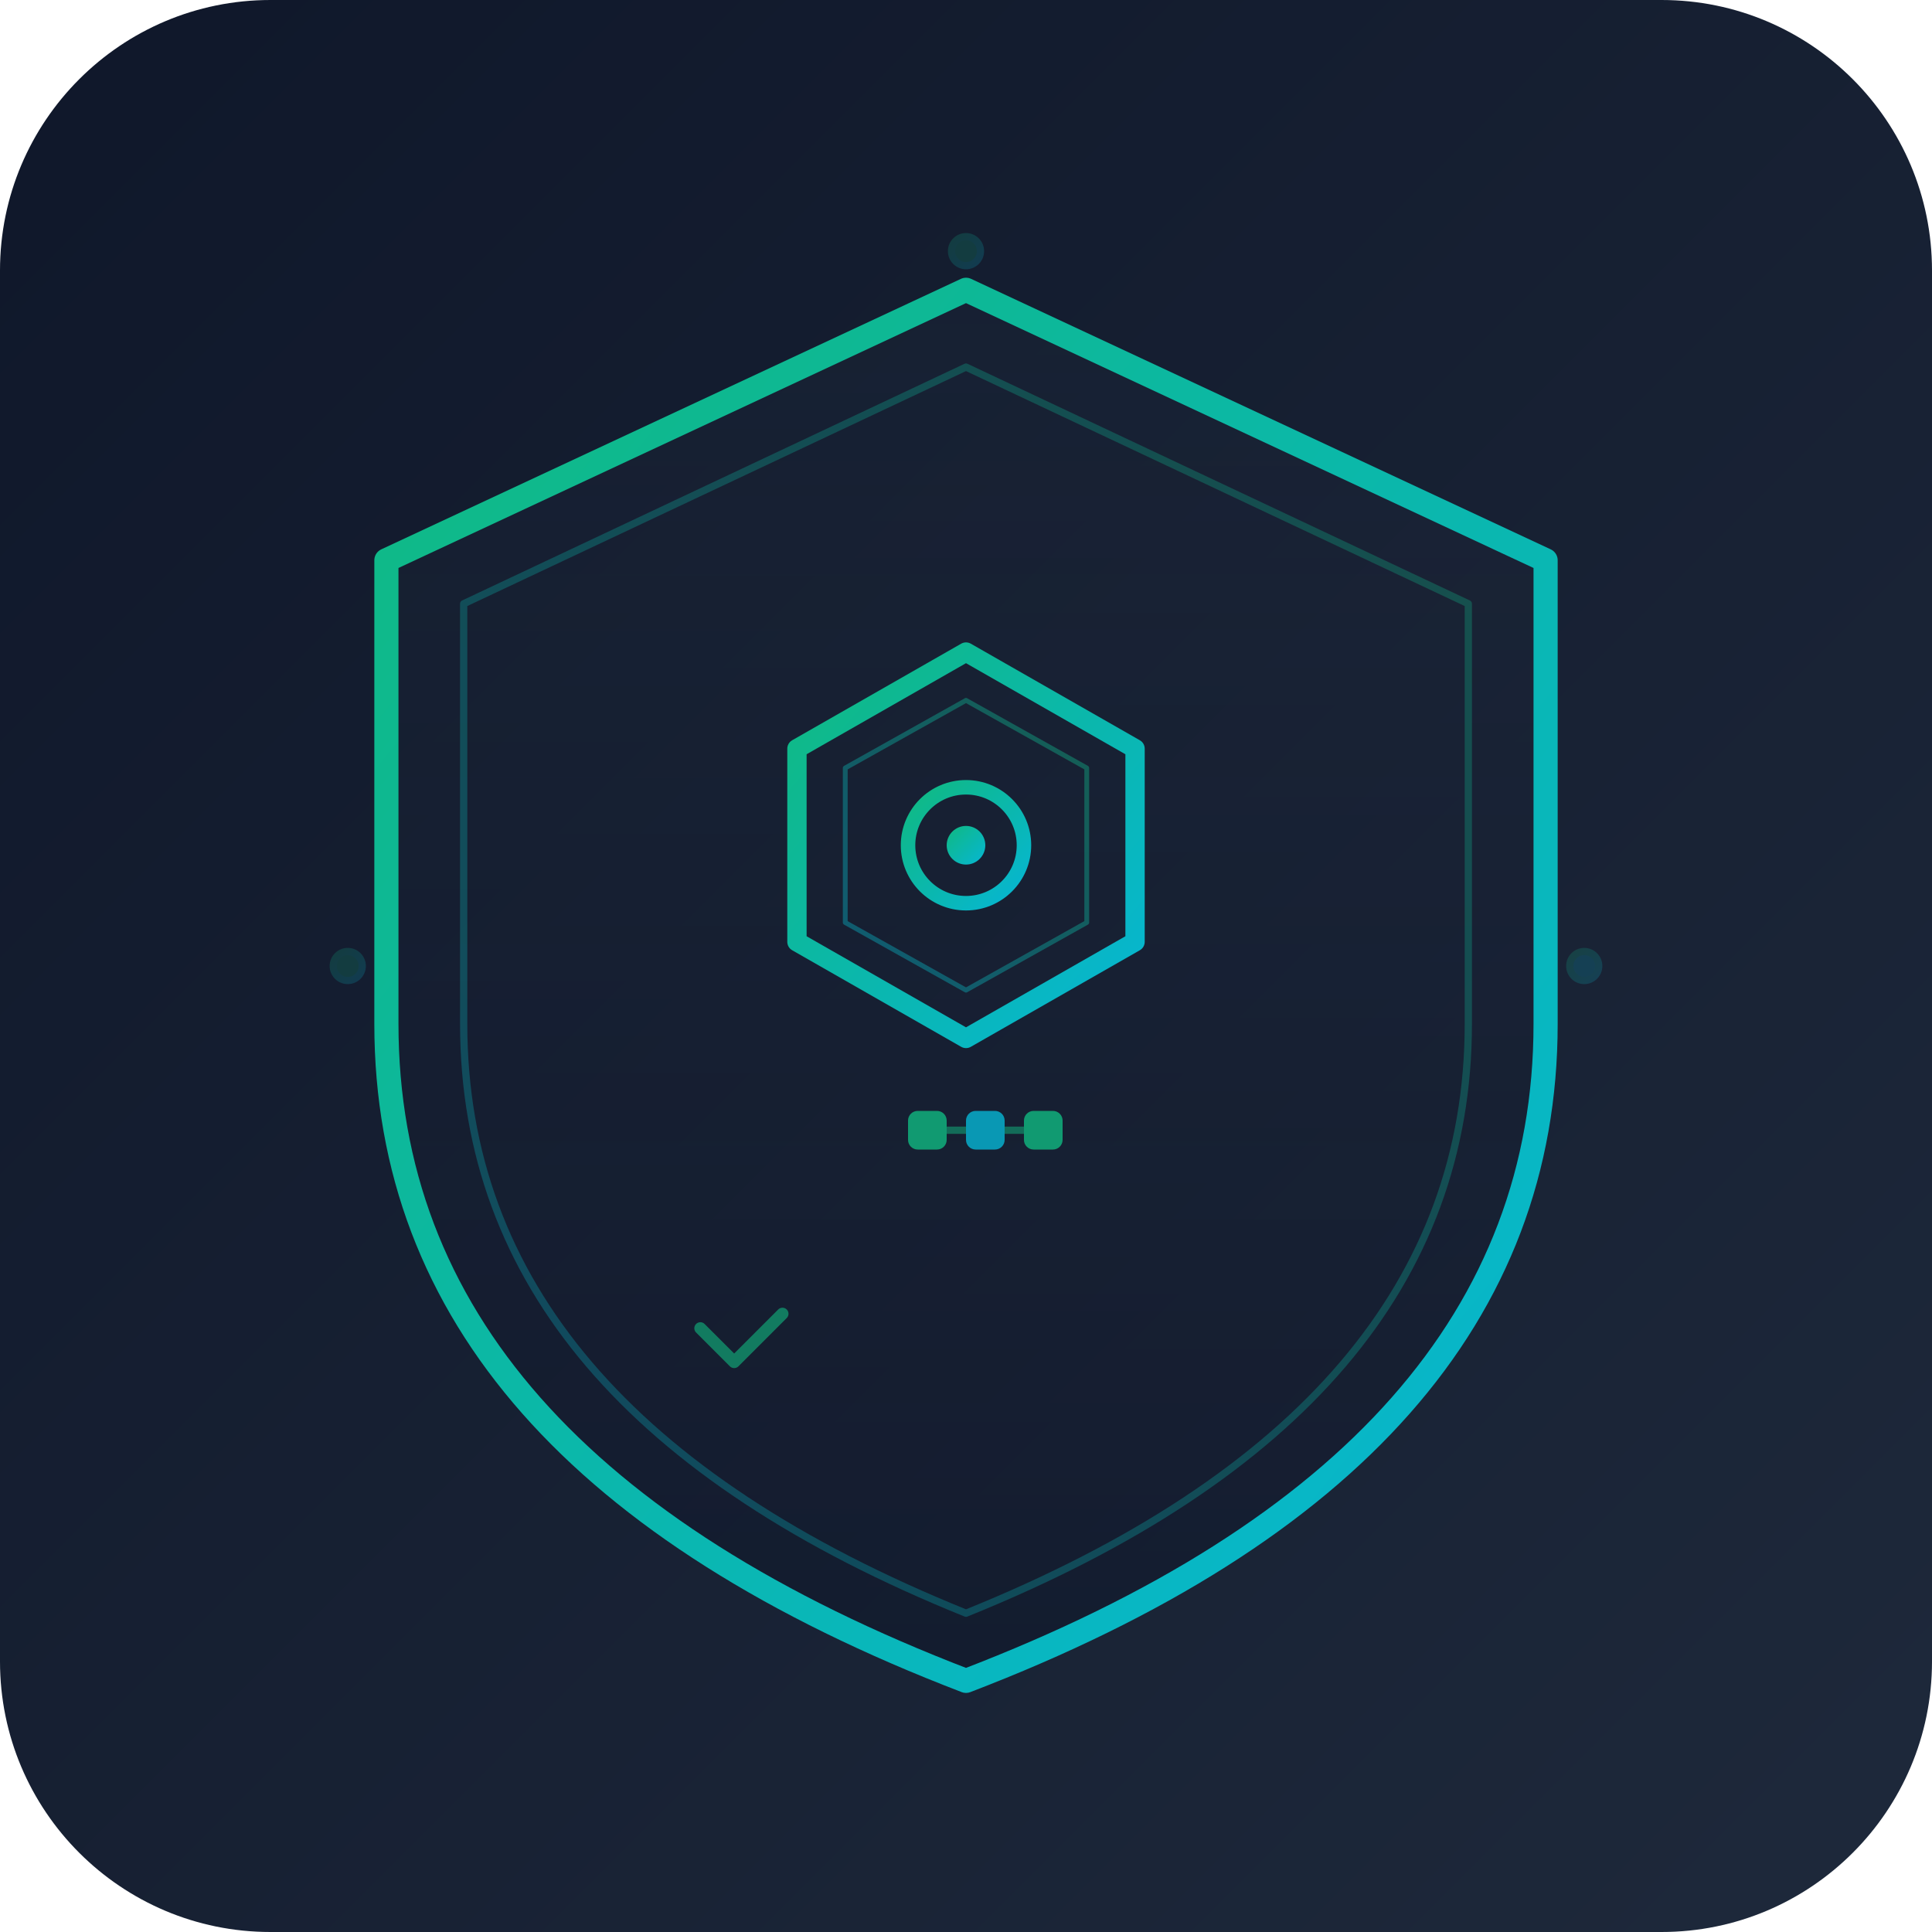
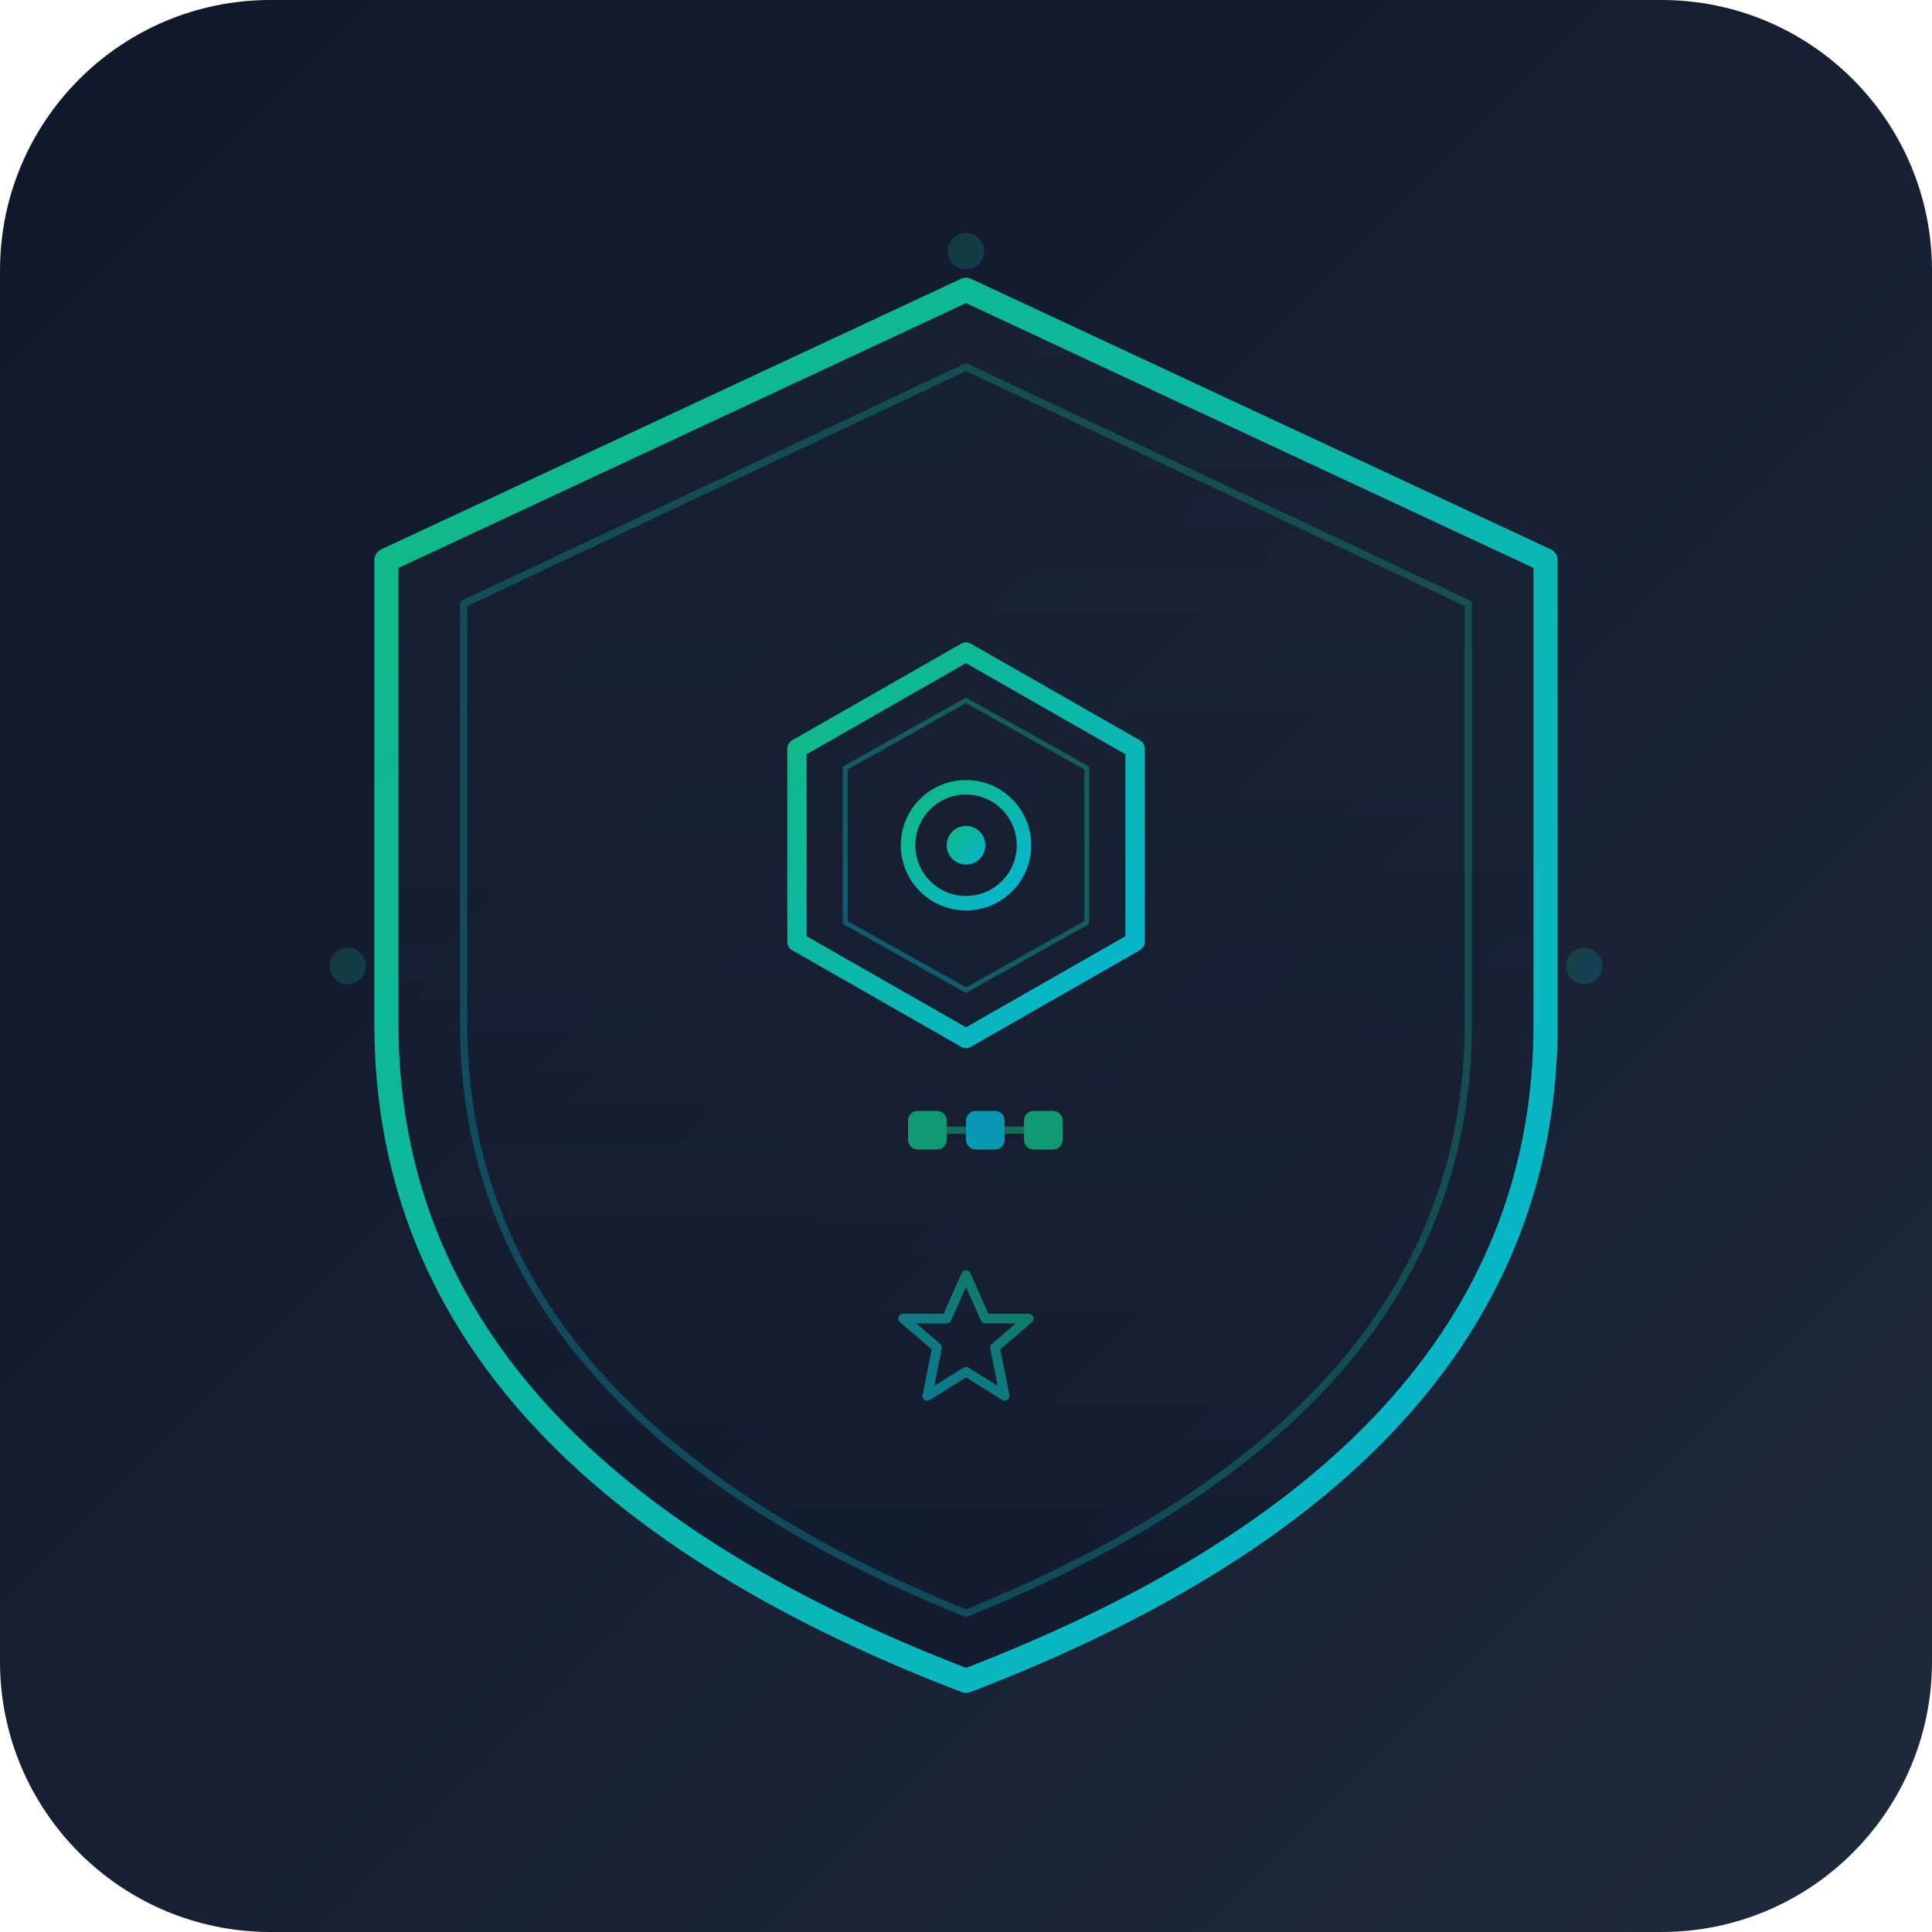
<svg xmlns="http://www.w3.org/2000/svg" viewBox="0 0 400 400" width="400" height="400">
  <defs>
    <linearGradient id="bg" x1="0%" y1="0%" x2="100%" y2="100%">
      <stop offset="0%" stop-color="#0f172a" />
      <stop offset="100%" stop-color="#1e293b" />
    </linearGradient>
    <linearGradient id="accent1" x1="0%" y1="0%" x2="100%" y2="100%">
      <stop offset="0%" stop-color="#10b981" />
      <stop offset="100%" stop-color="#06b6d4" />
    </linearGradient>
    <linearGradient id="accent2" x1="100%" y1="0%" x2="0%" y2="100%">
      <stop offset="0%" stop-color="#10b981" />
      <stop offset="100%" stop-color="#06b6d4" />
    </linearGradient>
    <linearGradient id="shieldFill" x1="0%" y1="0%" x2="0%" y2="100%">
      <stop offset="0%" stop-color="#1e293b" stop-opacity="0.3" />
      <stop offset="100%" stop-color="#0f172a" stop-opacity="0.6" />
    </linearGradient>
-     <filter id="glow">
-       <feGaussianBlur stdDeviation="3" result="blur" />
-       <feMerge>
-         <feMergeNode in="blur" />
-         <feMergeNode in="SourceGraphic" />
-       </feMerge>
-     </filter>
  </defs>
  <rect width="400" height="400" rx="56" fill="url(#bg)" />
  <path d="M200 60 L320 116 L320 212 Q320 302 200 348 Q80 302 80 212 L80 116 Z" fill="url(#shieldFill)" stroke="url(#accent1)" stroke-width="5" stroke-linejoin="round" />
  <path d="M200 76 L304 125 L304 212 Q304 292 200 334 Q96 292 96 212 L96 125 Z" fill="none" stroke="url(#accent2)" stroke-width="1.5" stroke-linejoin="round" opacity="0.3" />
  <polygon points="200,135 235,155 235,195 200,215 165,195 165,155" fill="none" stroke="url(#accent1)" stroke-width="4" stroke-linejoin="round" />
  <polygon points="200,145 225,159 225,191 200,205 175,191 175,159" fill="none" stroke="url(#accent2)" stroke-width="1" stroke-linejoin="round" opacity="0.4" />
  <circle cx="200" cy="175" r="12" fill="none" stroke="url(#accent1)" stroke-width="3" />
  <circle cx="200" cy="175" r="4" fill="url(#accent1)" />
  <rect x="188" y="230" width="8" height="8" rx="2" fill="#10b981" opacity="0.8" />
  <rect x="200" y="230" width="8" height="8" rx="2" fill="#06b6d4" opacity="0.8" />
  <rect x="212" y="230" width="8" height="8" rx="2" fill="#10b981" opacity="0.8" />
  <line x1="196" y1="234" x2="200" y2="234" stroke="#10b981" stroke-width="1.5" opacity="0.5" />
  <line x1="208" y1="234" x2="212" y2="234" stroke="#10b981" stroke-width="1.5" opacity="0.5" />
  <g stroke="url(#accent1)" stroke-width="1.5" opacity="0.4">
    <line x1="80" y1="200" x2="120" y2="200" />
    <circle cx="72" cy="200" r="3" fill="#10b981" opacity="0.5" />
    <line x1="280" y1="200" x2="320" y2="200" />
    <circle cx="328" cy="200" r="3" fill="#06b6d4" opacity="0.5" />
    <line x1="200" y1="60" x2="200" y2="90" />
    <circle cx="200" cy="52" r="3" fill="#10b981" opacity="0.5" />
  </g>
-   <line x1="145" y1="275" x2="255" y2="275" stroke="url(#accent2)" stroke-width="2" opacity="0.3" stroke-linecap="round" />
-   <path d="M145 275 L152 282 L162 272" fill="none" stroke="#10b981" stroke-width="2.5" stroke-linecap="round" stroke-linejoin="round" opacity="0.6" />
+   <g transform="translate(200,278)">
+     <polygon points="0,-14 4,-5 13,-5 6,1 8,11 0,6 -8,11 -6,1 -13,-5 -4,-5" fill="none" stroke="url(#accent2)" stroke-width="2" stroke-linejoin="round" opacity="0.6" />
+   </g>
</svg>
